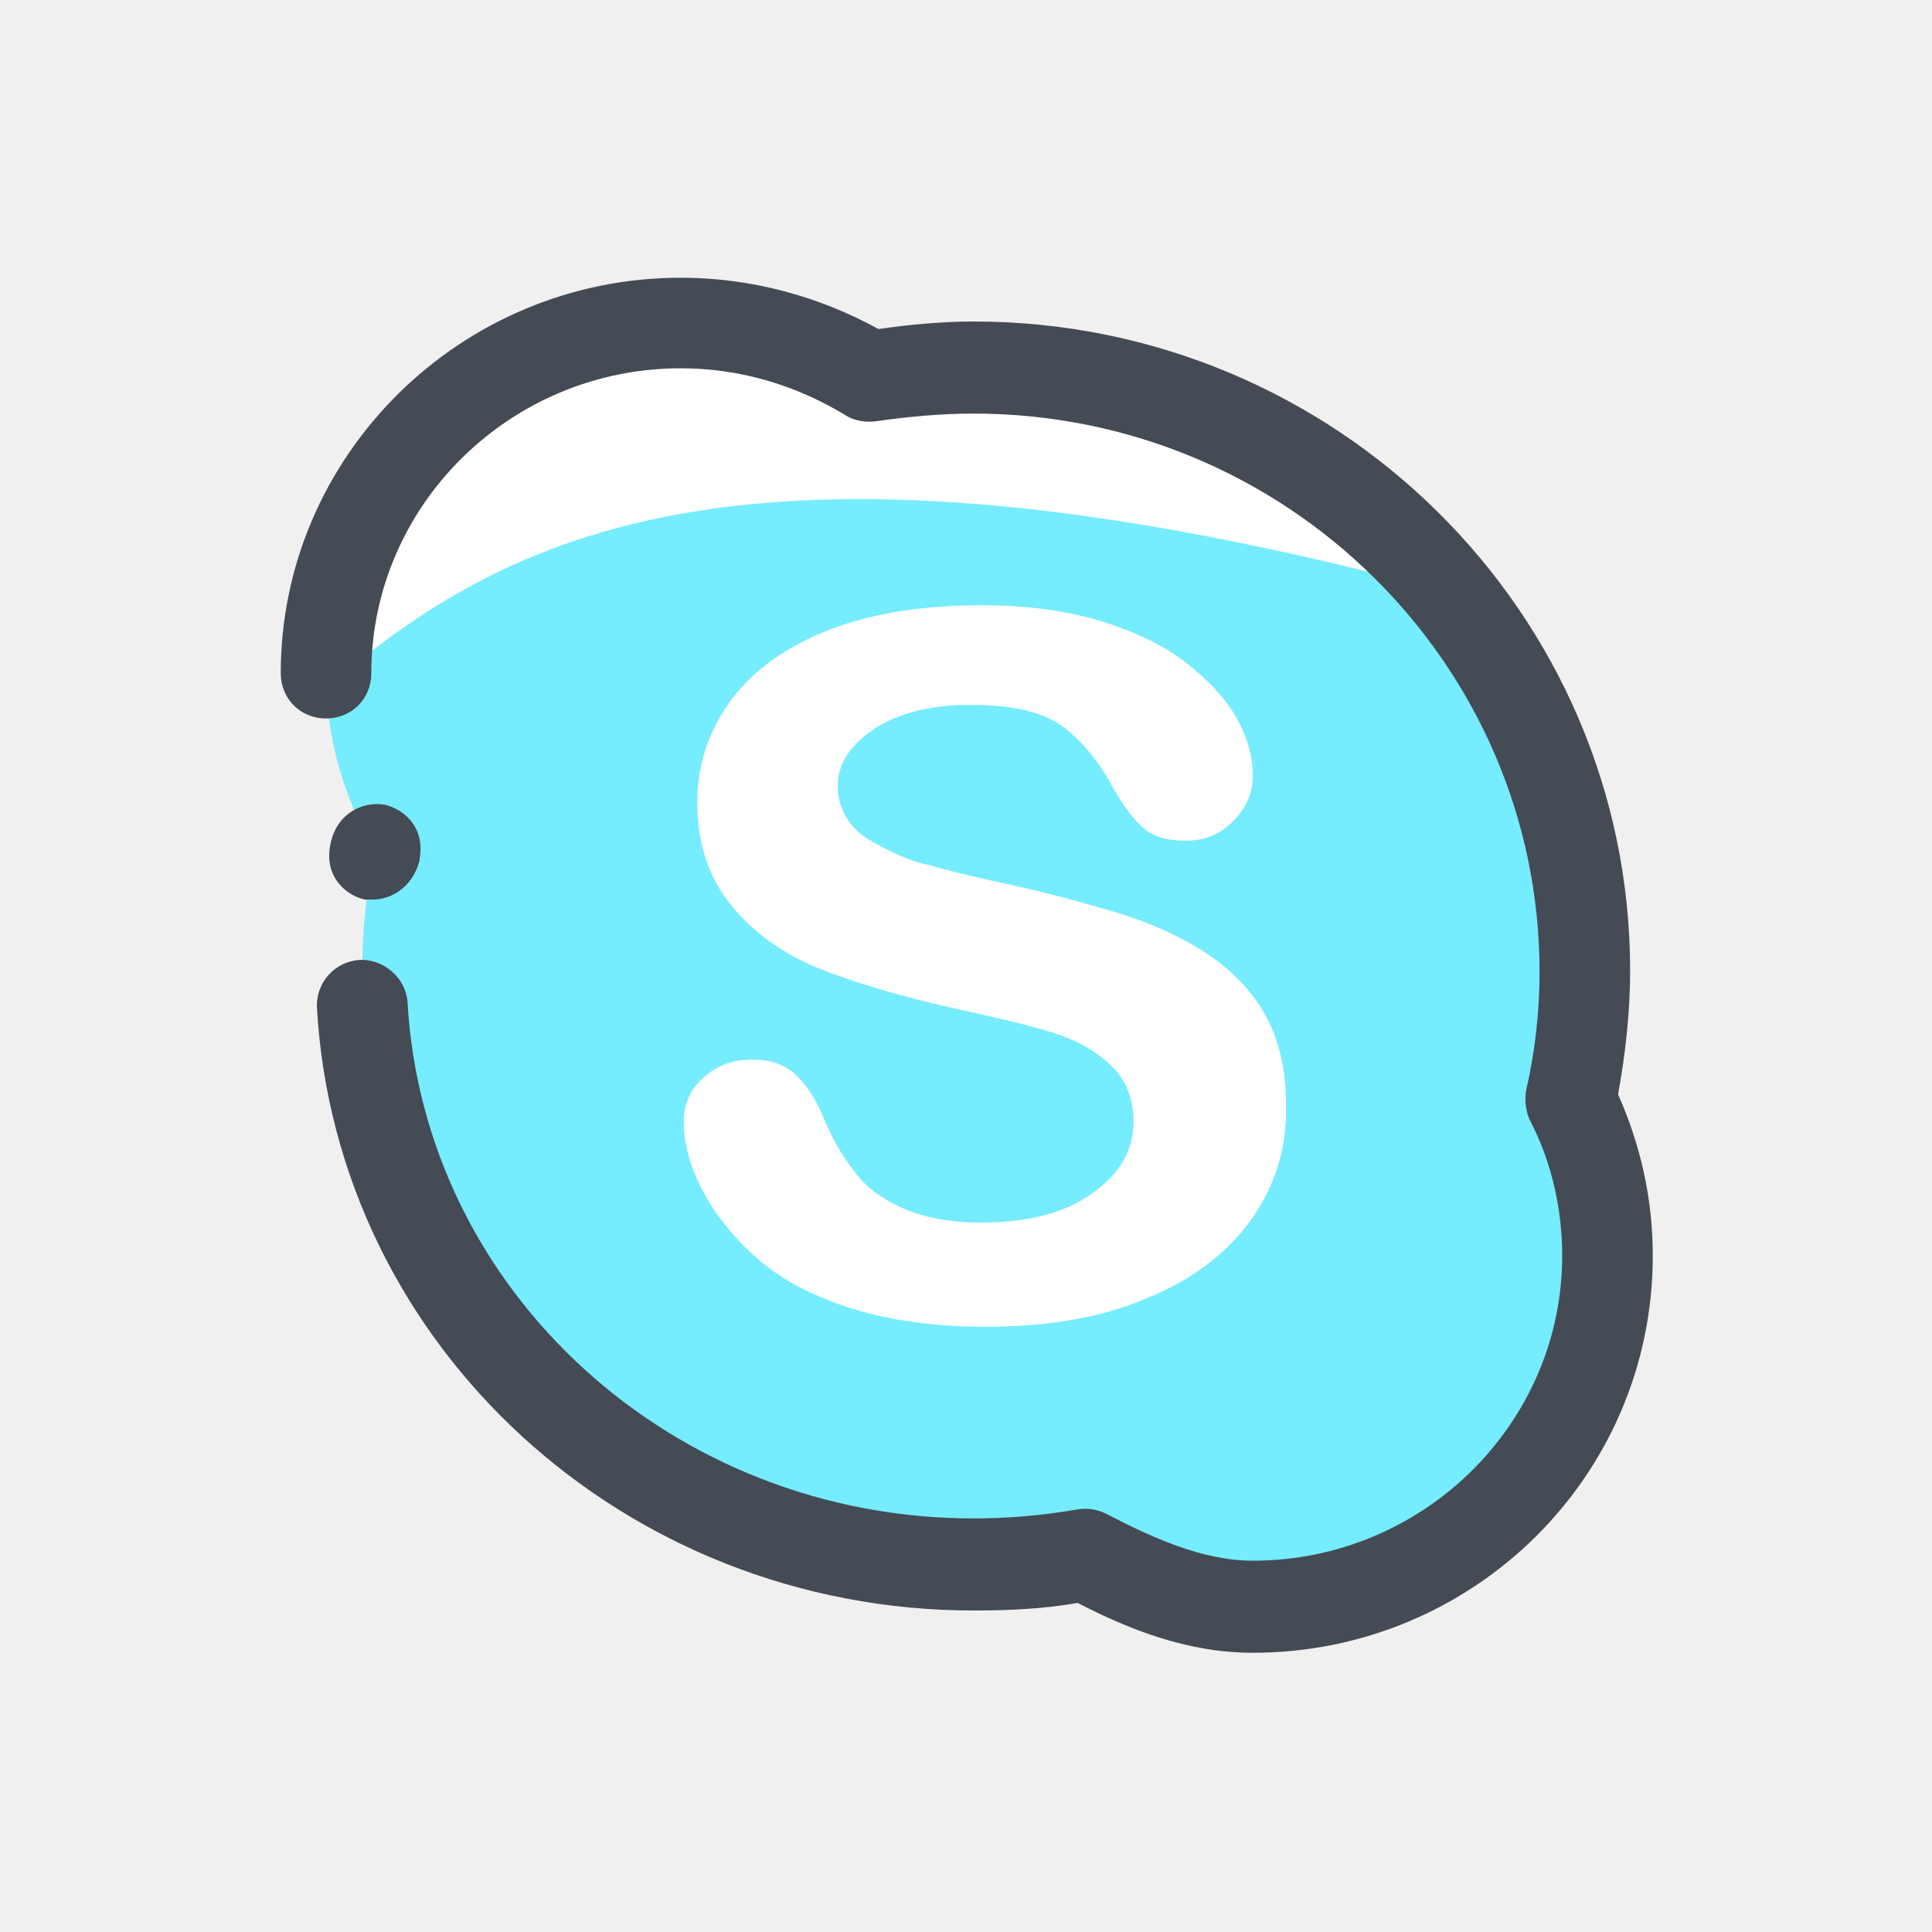
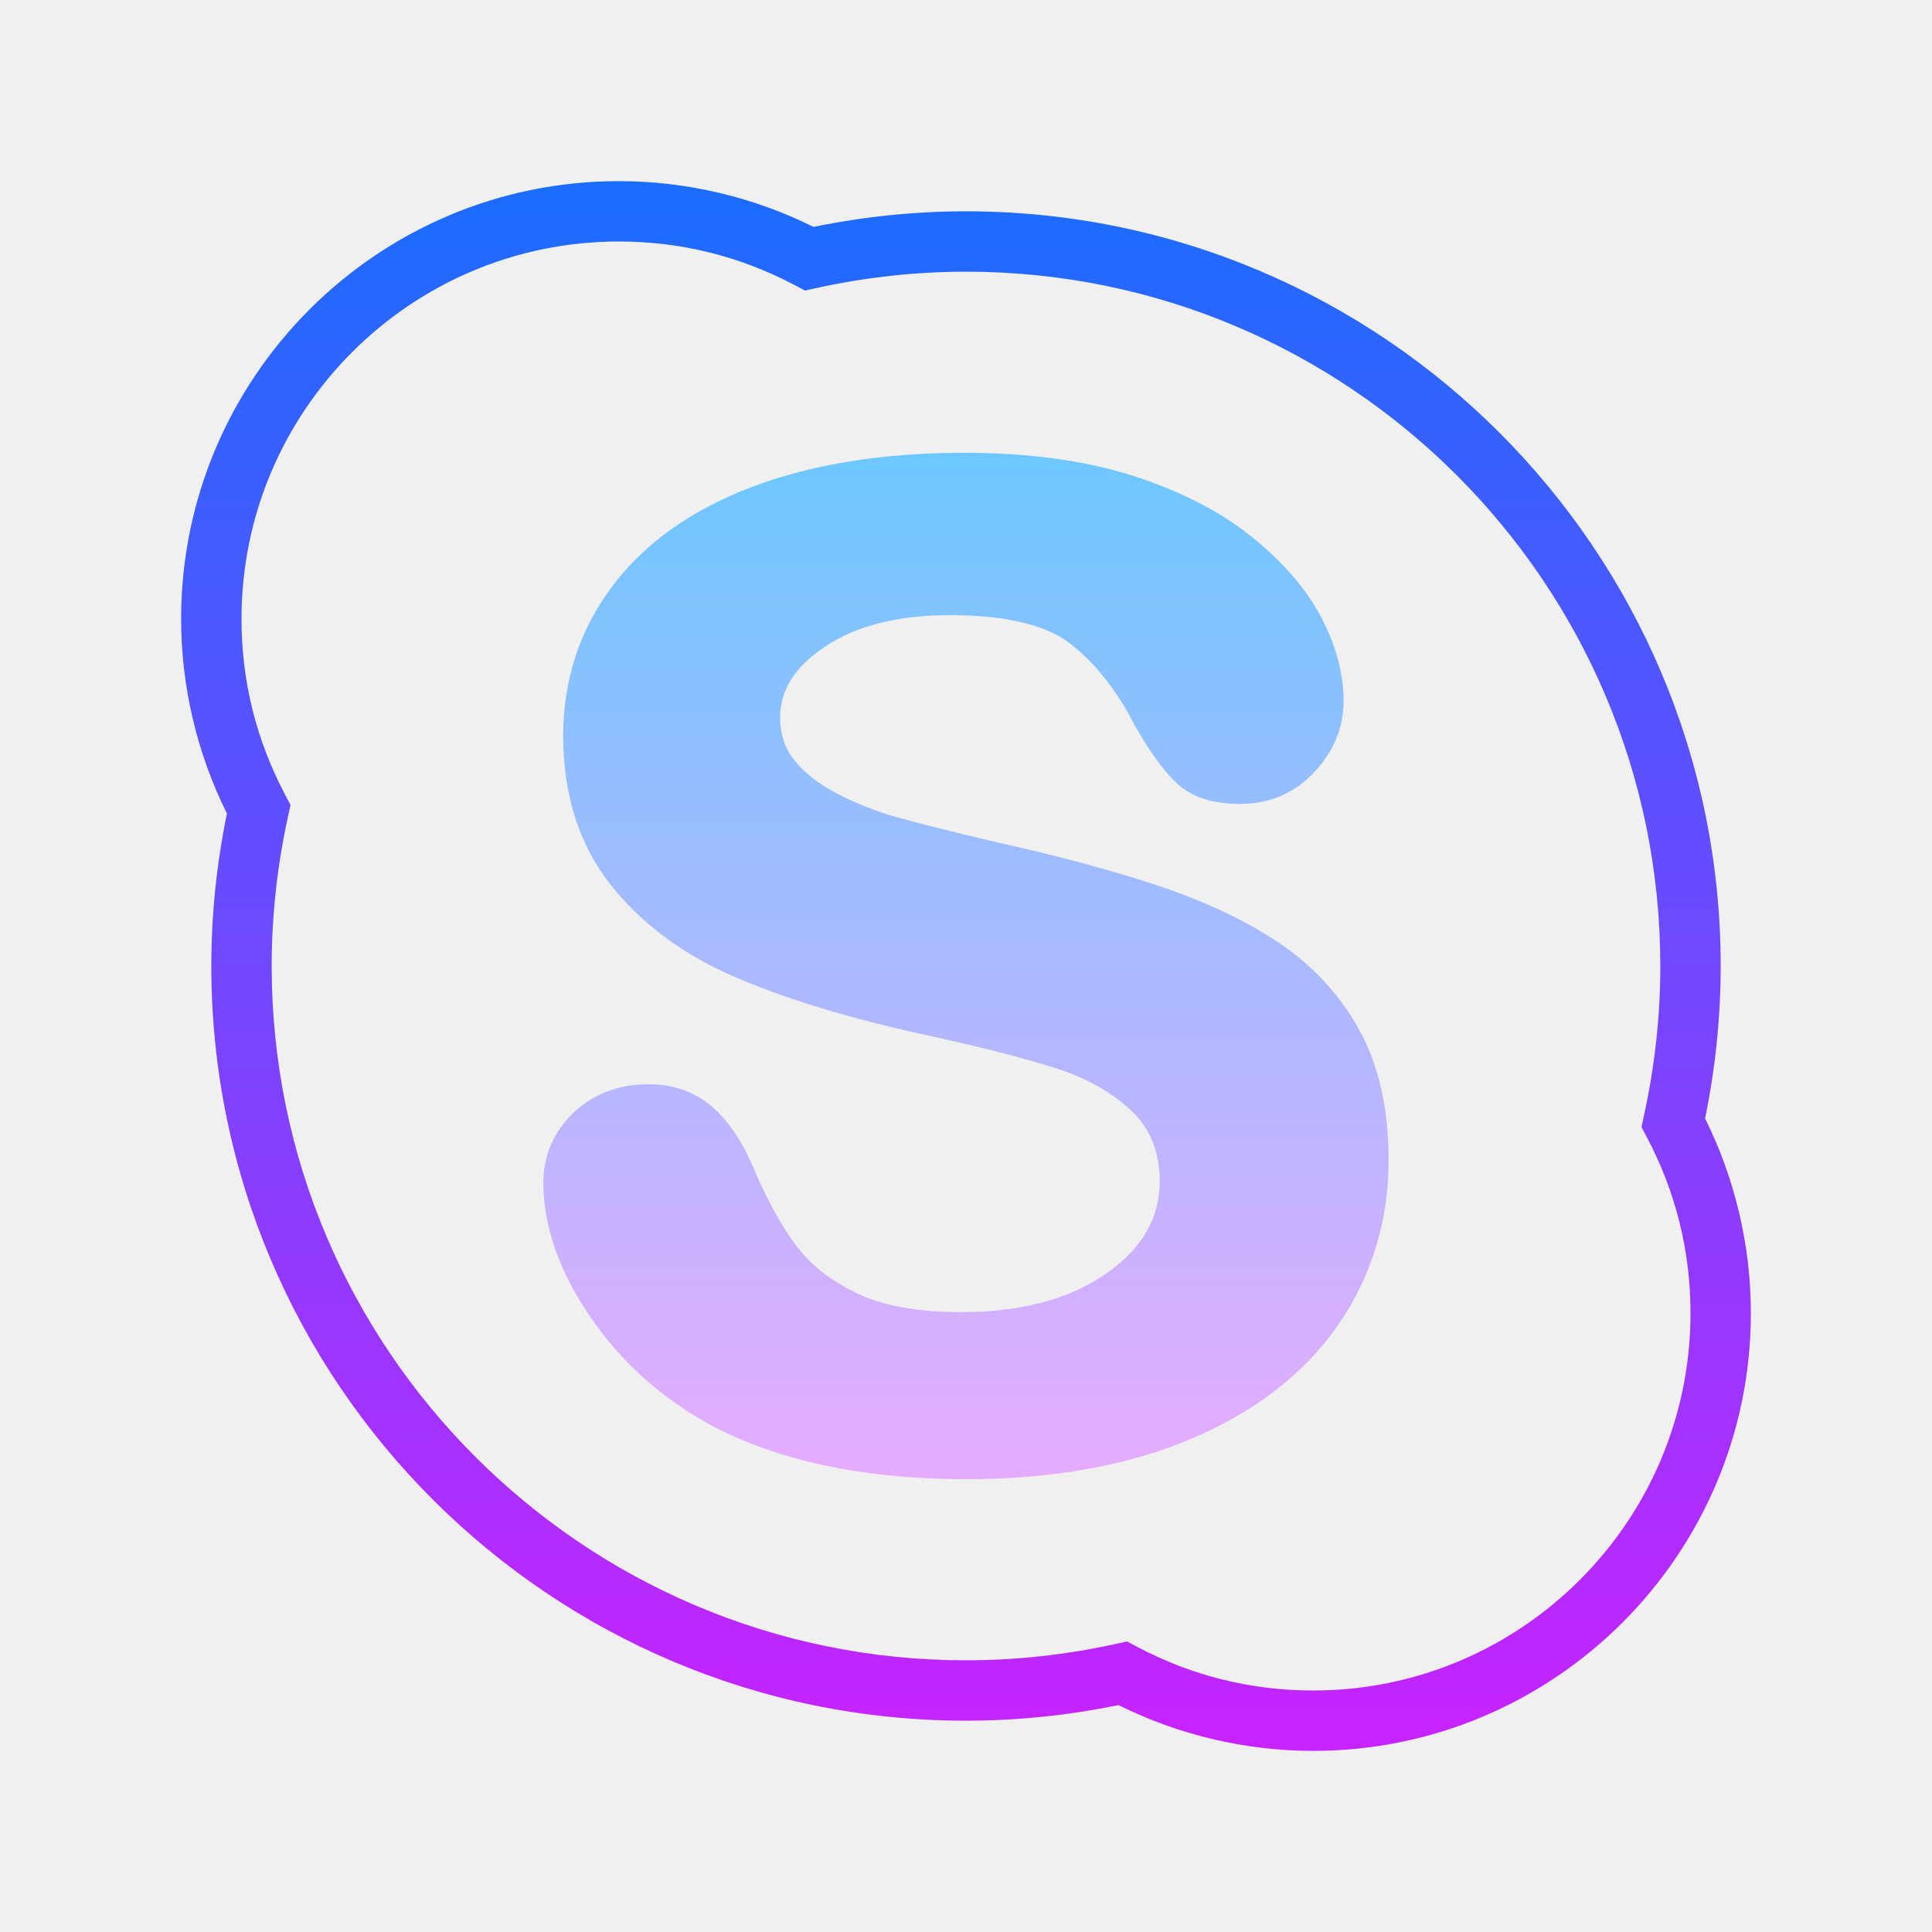
- <svg xmlns="http://www.w3.org/2000/svg" x="0px" y="0px" viewBox="0 0 128 128" style="enable-background:new 0 0 128 128;;fill:#000000;">
-   <g>
-     <g>
-       <path d="M104.1,73c0.6-2.8,0.9-5.6,0.9-8.6c0-22.1-18.1-40-40.5-40c-2.4,0-4.7,0.2-6.9,0.6c-3.6-2.3-7.9-3.6-12.5-3.6   c-13,0-23.5,10.4-23.5,23.2c0,4.3,1.2,8.3,3.2,11.7c-0.5,2.6-0.8,5.3-0.8,8c0,22.1,18.1,39.3,40.5,39.3c2.5,0,5-0.2,7.4-0.7   c3.3,1.8,7.1,3.4,11.1,3.4c13,0,23.5-10.4,23.5-23.2C106.5,79.6,105.6,76.1,104.1,73z" style="fill:#76ECFF;" />
-     </g>
-     <g>
-       <path d="M21.5,44.8c0,0.3,0,0.6,0,0.9c12.1-10.5,28.3-18.8,74.3-6.5c-7.4-9-18.7-14.7-31.4-14.7c0,0,0,0,0,0   c-2,1.3-4.7,0.2-6.9,0.6c-0.5-0.3-0.9-0.5-1.4-0.8c-1.4-0.8-2.9-1.4-4.5-1.8c-1-0.3-2.1-0.5-3.2-0.7c-1.1-0.2-2.2-0.2-3.4-0.2   c-2.8,0-5.6,0.5-8.1,1.4c-0.7,0.3-1.4,0.6-2.1,0.9c-5.1,2.4-9.2,6.7-11.5,11.9c-1.2,2.8-1.8,5.8-1.8,9   C21.5,44.7,21.5,44.8,21.5,44.8z" style="fill:#FFFFFF;" />
-     </g>
-     <g>
-       <path d="M83,109.5c-4.4,0-8.3-1.6-11.6-3.3c-2.3,0.4-4.6,0.5-6.9,0.5c-23.1,0-42.2-17.5-43.5-39.9   c-0.1-1.7,1.2-3.1,2.8-3.2c1.6-0.1,3.1,1.2,3.2,2.8c1.1,19.2,17.6,34.2,37.5,34.2c2.3,0,4.6-0.2,6.9-0.6c0.7-0.1,1.3,0,1.9,0.3   c2.9,1.5,6.3,3.1,9.7,3.1c11.3,0,20.5-9.1,20.5-20.2c0-3.1-0.7-6.2-2.1-8.9c-0.3-0.6-0.4-1.3-0.3-2c0.6-2.6,0.9-5.3,0.9-7.9   c0-20.4-16.8-37-37.5-37c-2.1,0-4.3,0.2-6.4,0.5c-0.7,0.1-1.5,0-2.1-0.4c-3.3-2-7-3.1-10.9-3.1c-11.3,0-20.5,9.1-20.5,20.2   c0,1.7-1.3,3-3,3s-3-1.3-3-3c0-14.4,11.9-26.2,26.5-26.2c4.6,0,9.1,1.2,13.1,3.4c2.1-0.3,4.2-0.5,6.3-0.5c24,0,43.5,19.3,43.5,43   c0,2.7-0.3,5.5-0.8,8.2c1.5,3.4,2.3,6.9,2.3,10.7C109.5,97.8,97.6,109.5,83,109.5z" style="fill:#444B54;" />
-     </g>
-     <g>
-       <path d="M24.7,59.6c-0.2,0-0.4,0-0.5,0c-1.1-0.2-2.8-1.4-2.3-3.7c0.4-2,2.1-2.8,3.5-2.6c1.1,0.2,2.8,1.3,2.4,3.6   c0,0,0,0.1,0,0.1C27.3,58.9,25.8,59.6,24.7,59.6z" style="fill:#444B54;" />
-     </g>
-     <g>
-       <path d="M82.9,80.8c-1.6,2.2-3.9,4-6.9,5.2c-3,1.3-6.6,1.9-10.7,1.9c-5,0-9-0.9-12.3-2.6c-2.3-1.2-4.1-2.9-5.6-5   c-1.4-2.1-2.1-4.1-2.1-6c0-1.1,0.4-2.1,1.3-2.9c0.9-0.8,1.9-1.2,3.3-1.2c1.1,0,2,0.3,2.7,0.9c0.7,0.6,1.4,1.6,1.9,2.8   c0.6,1.5,1.3,2.7,2.1,3.7c0.7,1,1.8,1.8,3.1,2.4c1.3,0.6,3.1,1,5.3,1c3,0,5.5-0.6,7.3-1.9c1.9-1.3,2.8-2.9,2.8-4.8   c0-1.5-0.5-2.8-1.5-3.7c-1-1-2.3-1.7-3.9-2.2c-1.6-0.5-3.8-1-6.5-1.6c-3.6-0.8-6.6-1.7-9.1-2.7c-2.4-1-4.4-2.5-5.8-4.3   c-1.4-1.8-2.1-4-2.1-6.7c0-2.5,0.8-4.8,2.3-6.8c1.5-2,3.7-3.5,6.5-4.6c2.9-1.1,6.2-1.6,10.1-1.6c3.1,0,5.7,0.4,8,1.1   c2.2,0.7,4.1,1.6,5.6,2.8c1.5,1.2,2.6,2.4,3.3,3.7c0.7,1.3,1,2.5,1,3.7c0,1.1-0.4,2.1-1.3,3c-0.9,0.9-1.9,1.3-3.2,1.3   c-1.2,0-2.1-0.3-2.7-0.8c-0.6-0.5-1.3-1.4-2-2.6c-0.9-1.7-2-3.1-3.3-4.1c-1.3-1-3.3-1.5-6.2-1.5c-2.6,0-4.7,0.5-6.4,1.6   c-1.6,1.1-2.4,2.3-2.4,3.8c0,0.9,0.3,1.7,0.8,2.4c0.5,0.7,1.3,1.2,2.3,1.7c1,0.5,1.9,0.9,2.9,1.1c1,0.3,2.6,0.7,4.9,1.2   c2.8,0.6,5.4,1.3,7.7,2c2.3,0.7,4.2,1.6,5.9,2.7c1.6,1.1,2.9,2.4,3.8,4c0.9,1.6,1.4,3.6,1.4,5.9C85.3,76,84.5,78.5,82.9,80.8z" style="fill:#FFFFFF;" />
-     </g>
-   </g>
-   <g>
-     <path d="M64.2,85.3c-1.9,0-4-0.4-6.1-1.3c-5.7-2.5-8-7.5-8.8-9.5l0.9-0.3c0.7,1.9,2.9,6.6,8.2,8.9  c6.6,2.9,12.8-0.2,15.1-1.6c1.6-1,3.7-2.3,4.8-4.9c1.1-2.8,0.6-6.1-1.1-8.2c-0.8-0.9-1.7-1.6-5-2.7c-3.5-1.2-6-1.7-8.3-2.1  c-2.8-0.5-5.3-1-8.3-2.7c-2.3-1.3-3.8-2.6-4.5-4c-2-4,0.6-8.5,0.7-8.7c3.2-5.4,10.4-5.7,11.8-5.7c0,0,0,0,0.1,0  c9.2,0,14.6,8.5,15.2,9.4l-0.9,0.5c-0.6-0.9-5.7-9-14.4-9c0,0,0,0-0.1,0c-1.3,0-8,0.3-10.9,5.2c-0.1,0.2-2.4,4.2-0.7,7.8  c0.6,1.2,1.9,2.4,4,3.6c2.9,1.6,5.1,2,8,2.6c2.3,0.4,4.9,0.9,8.4,2.1c3.5,1.2,4.5,1.9,5.4,3c2,2.4,2.5,6.1,1.3,9.2  c-1.2,3-3.6,4.5-5.2,5.4C72.4,83.4,68.7,85.3,64.2,85.3z" style="fill:#FFFFFF;" />
-   </g>
+ <svg xmlns="http://www.w3.org/2000/svg" version="1.1" id="Layer_1" x="0px" y="0px" viewBox="0 0 64 64" style="enable-background:new 0 0 64 64;" xml:space="preserve">
+   <linearGradient id="SVGID_1__48205" gradientUnits="userSpaceOnUse" x1="32" y1="15" x2="32" y2="49" spreadMethod="reflect">
+     <stop offset="0" style="stop-color:#6DC7FF" />
+     <stop offset="1" style="stop-color:#E6ABFF" />
+   </linearGradient>
+   <path style="fill:url(#SVGID_1__48205);" d="M44.328,43.889c-1.106,1.602-2.737,2.87-4.853,3.768C37.382,48.547,34.869,49,32.014,49  c-3.431,0-6.309-0.616-8.551-1.837c-1.605-0.887-2.931-2.091-3.931-3.574C18.514,42.094,18,40.607,18,39.172  c0-0.895,0.336-1.673,0.995-2.309c0.656-0.628,1.495-0.946,2.493-0.946c0.82,0,1.528,0.25,2.104,0.747  c0.553,0.477,1.021,1.185,1.399,2.095c0.424,0.994,0.885,1.828,1.376,2.492c0.465,0.631,1.14,1.169,2.002,1.582  c0.866,0.421,2.032,0.633,3.47,0.633c1.975,0,3.592-0.43,4.808-1.28c1.189-0.831,1.769-1.833,1.769-3.053  c0-0.966-0.301-1.725-0.919-2.318c-0.652-0.624-1.514-1.109-2.551-1.439c-1.087-0.346-2.562-0.719-4.384-1.113  c-2.479-0.545-4.583-1.188-6.256-1.916c-1.716-0.747-3.095-1.781-4.106-3.073c-1.025-1.316-1.544-2.961-1.544-4.901  c0-1.849,0.546-3.515,1.624-4.949c1.064-1.423,2.627-2.537,4.636-3.296C26.895,15.377,29.255,15,31.92,15  c2.134,0,4.011,0.25,5.578,0.752c1.571,0.5,2.901,1.176,3.942,2.011c1.053,0.843,1.83,1.741,2.322,2.675  c0.496,0.942,0.747,1.88,0.747,2.787c0,0.874-0.328,1.669-0.98,2.361c-0.652,0.695-1.479,1.045-2.451,1.045  c-0.885,0-1.578-0.219-2.059-0.652c-0.446-0.405-0.911-1.038-1.426-1.944c-0.595-1.161-1.315-2.075-2.143-2.715  c-0.801-0.624-2.147-0.942-3.988-0.942c-1.712,0-3.103,0.35-4.136,1.045c-0.998,0.668-1.483,1.435-1.483,2.345  c0,0.557,0.156,1.021,0.477,1.423c0.343,0.421,0.82,0.795,1.426,1.105c0.629,0.322,1.274,0.581,1.922,0.764  c0.663,0.187,1.777,0.469,3.306,0.831c1.933,0.426,3.71,0.898,5.281,1.411c1.59,0.524,2.966,1.164,4.087,1.912  c1.14,0.764,2.047,1.742,2.691,2.91C45.677,35.296,46,36.746,46,38.432C45.998,40.447,45.438,42.283,44.328,43.889z" />
+   <linearGradient id="SVGID_2__48205" gradientUnits="userSpaceOnUse" x1="32" y1="6" x2="32" y2="58" spreadMethod="reflect">
+     <stop offset="0" style="stop-color:#1A6DFF" />
+     <stop offset="1" style="stop-color:#C822FF" />
+   </linearGradient>
+   <path style="fill:url(#SVGID_2__48205);" d="M43.5,58c-2.231,0-4.453-0.523-6.449-1.517C35.382,56.826,33.685,57,32,57  C18.215,57,7,45.785,7,32c0-1.686,0.174-3.383,0.517-5.051C6.523,24.953,6,22.731,6,20.5C6,12.505,12.505,6,20.5,6  c2.231,0,4.453,0.523,6.449,1.517C28.618,7.174,30.315,7,32,7c13.785,0,25,11.215,25,25c0,1.685-0.174,3.382-0.517,5.051  C57.477,39.047,58,41.269,58,43.5C58,51.495,51.495,58,43.5,58z M37.334,54.375l0.325,0.172C39.477,55.511,41.442,56,43.5,56  C50.393,56,56,50.393,56,43.5c0-2.058-0.489-4.023-1.453-5.841l-0.172-0.325l0.079-0.359C54.816,35.334,55,33.66,55,32  C55,19.317,44.683,9,32,9c-1.66,0-3.334,0.184-4.975,0.546l-0.359,0.079l-0.325-0.172C24.523,8.489,22.558,8,20.5,8  C13.607,8,8,13.607,8,20.5c0,2.058,0.489,4.023,1.453,5.841l0.172,0.325l-0.079,0.359C9.184,28.665,9,30.339,9,32  c0,12.683,10.317,23,23,23c1.66,0,3.334-0.184,4.975-0.546L37.334,54.375z" />
</svg>
